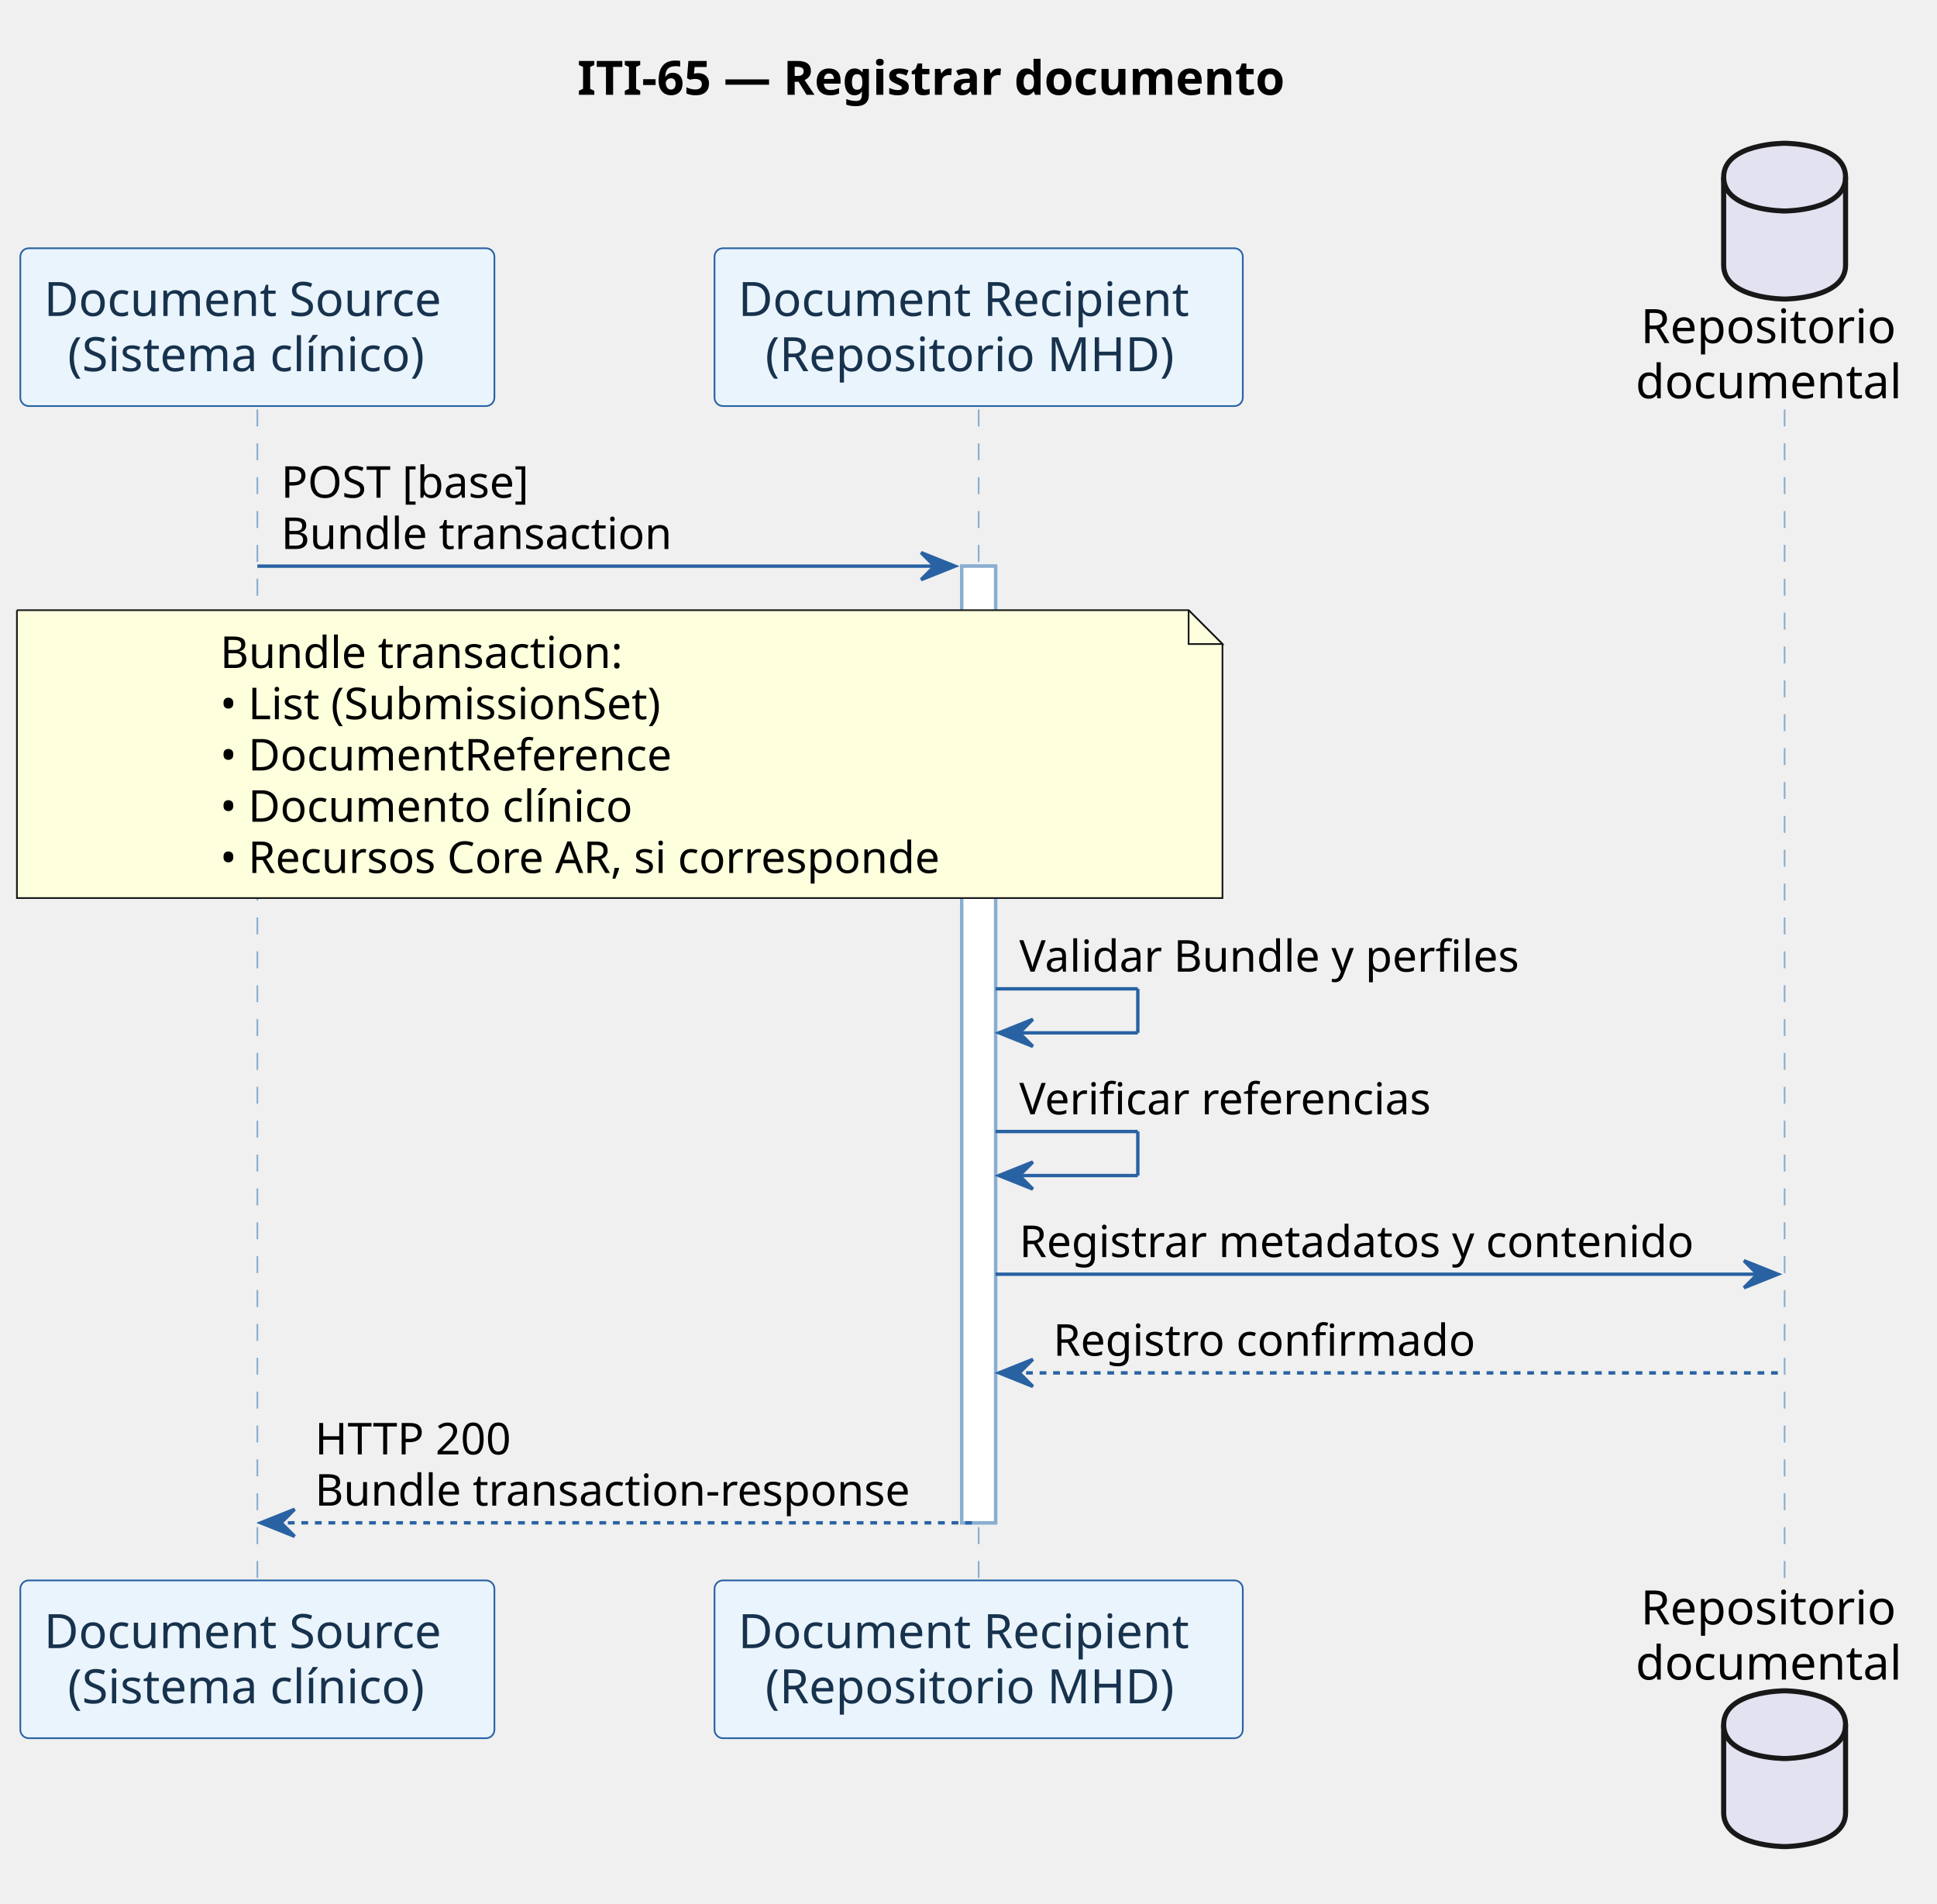
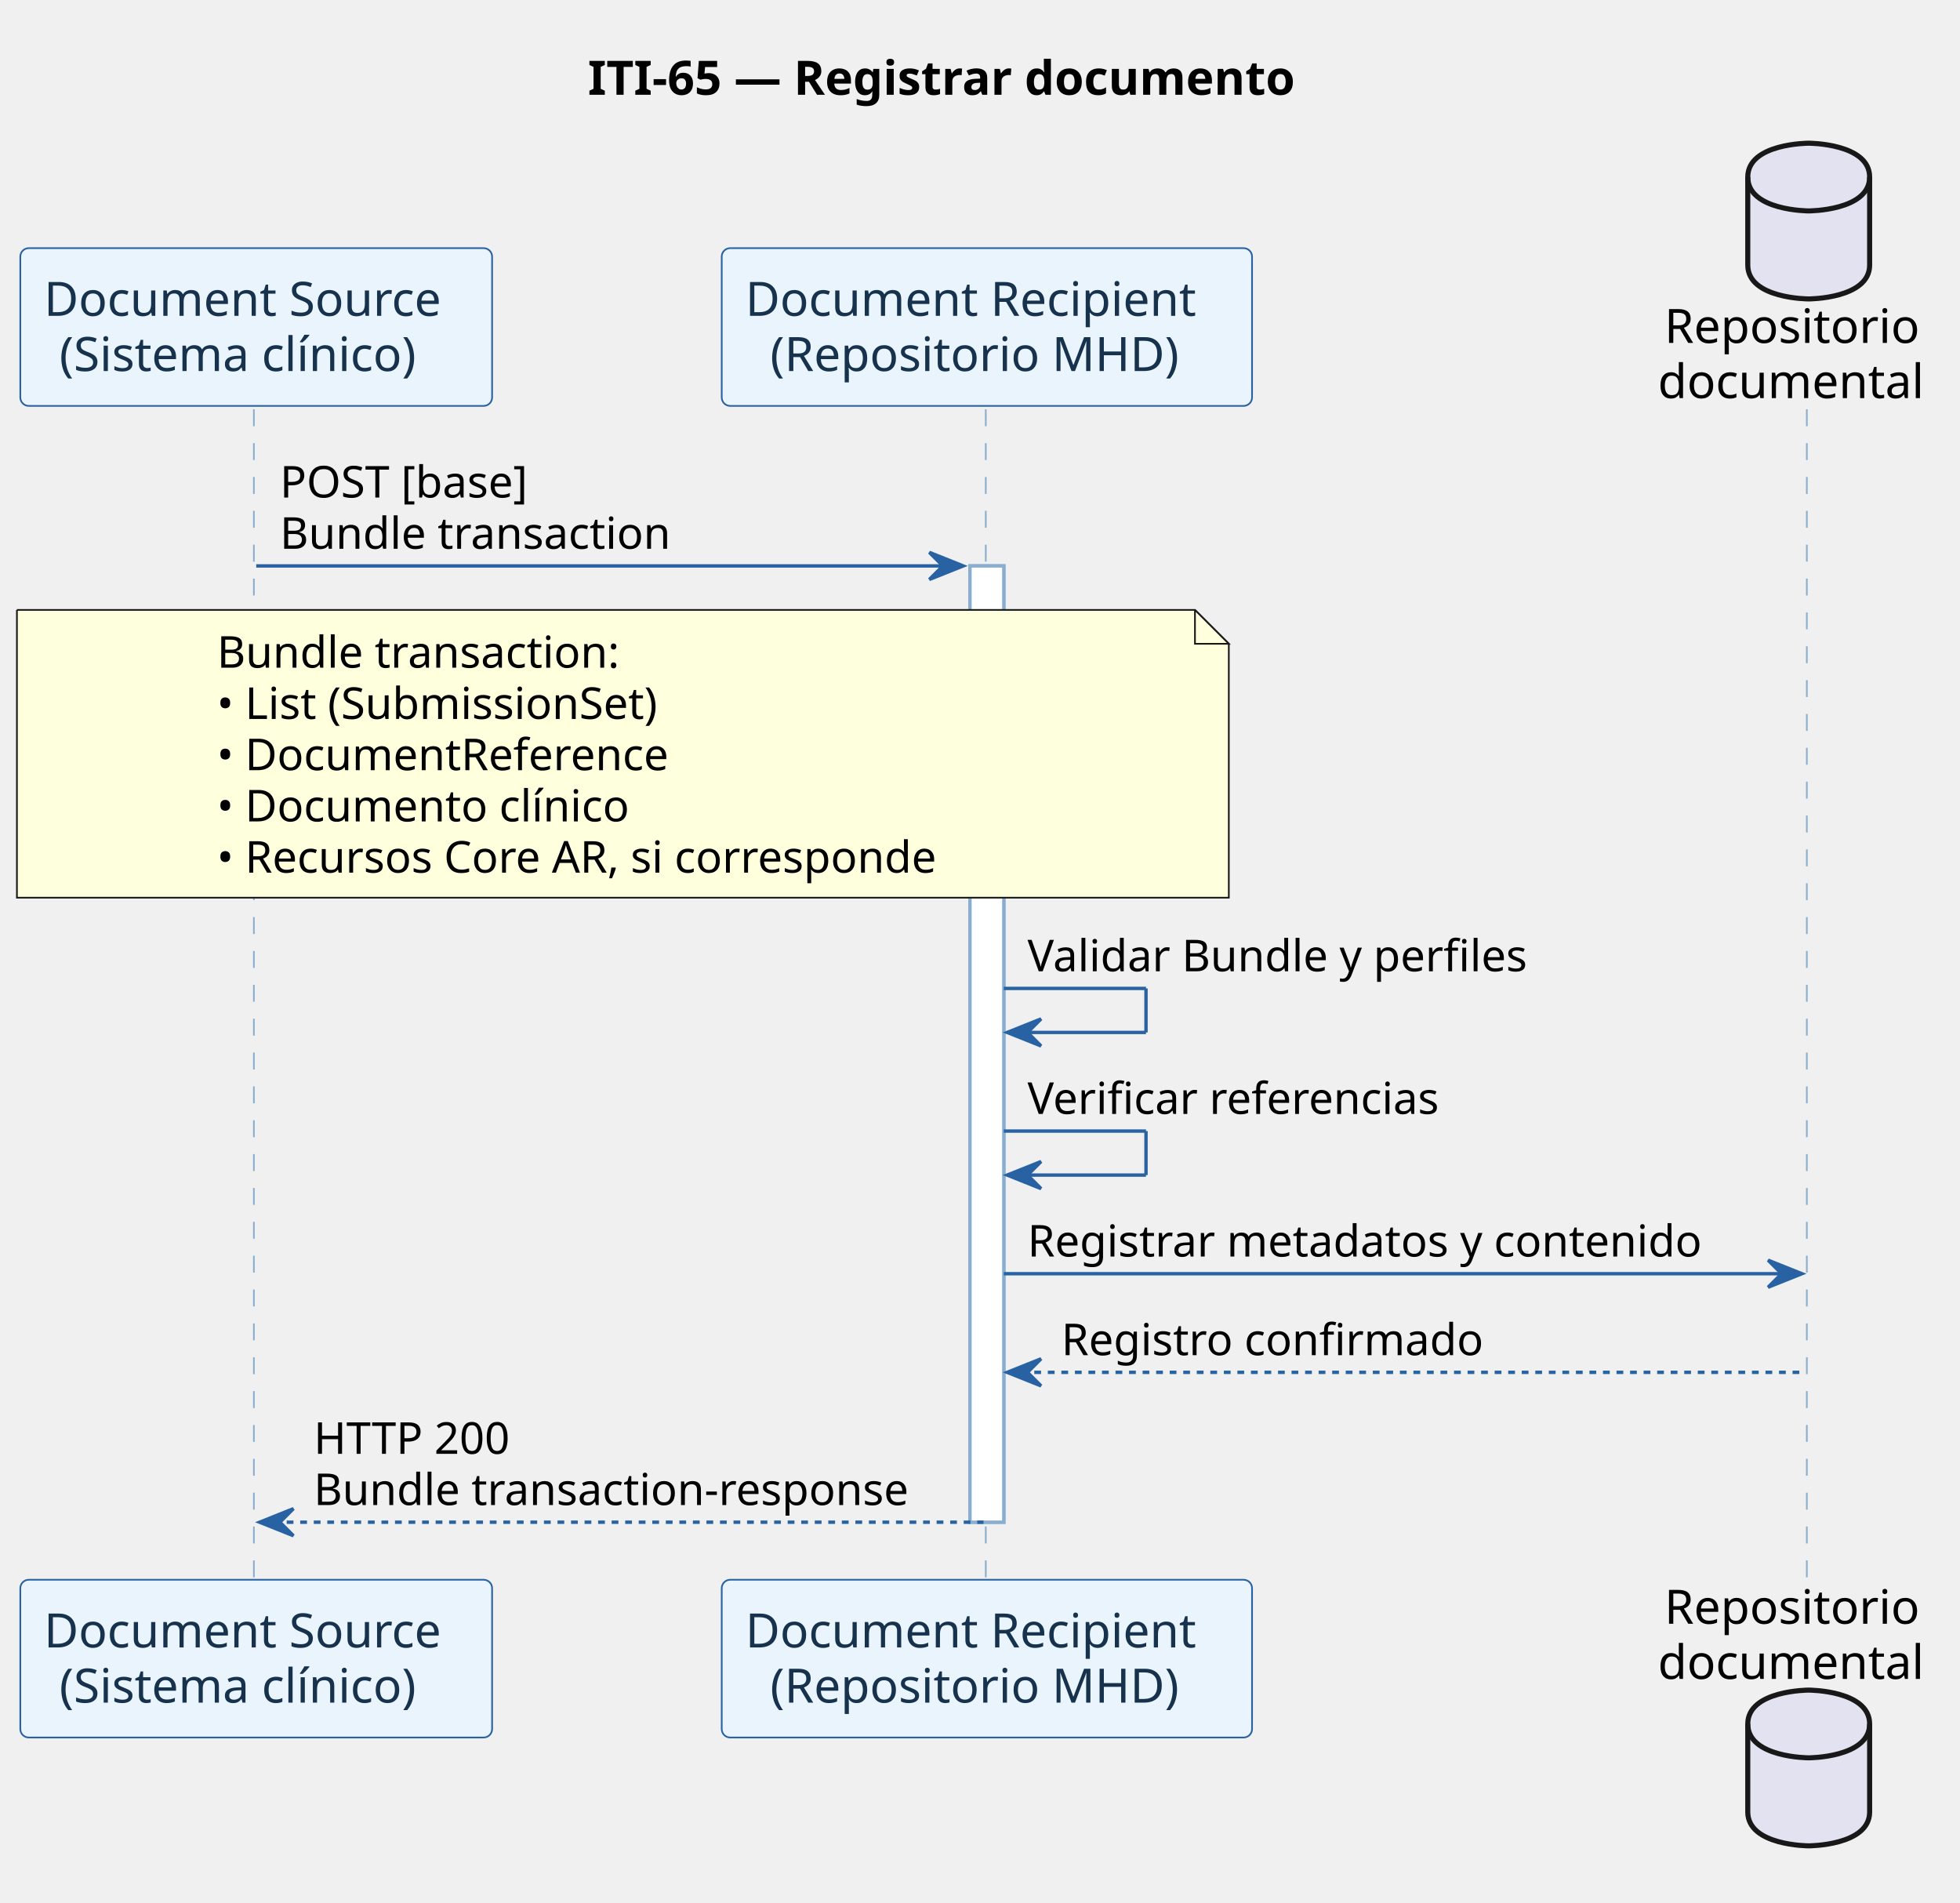
- <svg xmlns="http://www.w3.org/2000/svg" contentStyleType="text/css" height="562px" preserveAspectRatio="none" style="width:572px;height:562px;background:#FFFFFF;" version="1.1" viewBox="0 0 572 562" width="572px" zoomAndPan="magnify">
+ <svg xmlns="http://www.w3.org/2000/svg" contentStyleType="text/css" data-diagram-type="SEQUENCE" height="562px" preserveAspectRatio="none" style="width:579px;height:562px;background:#FFFFFF;" version="1.1" viewBox="0 0 579 562" width="579px" zoomAndPan="magnify">
  <defs />
  <g>
-     <text fill="#000000" font-family="sans-serif" font-size="14" font-weight="bold" lengthAdjust="spacing" textLength="234" x="170.5" y="27.995">ITI-65 — Registrar documento</text>
-     <rect fill="#FFFFFF" height="282.461" style="stroke:#8AAED0;stroke-width:1.0;" width="10" x="284" y="167.156" />
-     <line style="stroke:#8AAED0;stroke-width:0.5;stroke-dasharray:5.0,5.0;" x1="76" x2="76" y1="120.891" y2="467.617" />
-     <line style="stroke:#8AAED0;stroke-width:0.5;stroke-dasharray:5.0,5.0;" x1="289" x2="289" y1="120.891" y2="467.617" />
-     <line style="stroke:#8AAED0;stroke-width:0.5;stroke-dasharray:5.0,5.0;" x1="527" x2="527" y1="120.891" y2="467.617" />
-     <rect fill="#EAF4FC" height="46.594" rx="2.5" ry="2.5" style="stroke:#2962A3;stroke-width:0.5;" width="140" x="6" y="73.297" />
-     <text fill="#17324D" font-family="sans-serif" font-size="14" lengthAdjust="spacing" textLength="126" x="13" y="93.292">Document Source</text>
-     <text fill="#17324D" font-family="sans-serif" font-size="14" lengthAdjust="spacing" textLength="112" x="20" y="109.589">(Sistema clínico)</text>
-     <rect fill="#EAF4FC" height="46.594" rx="2.5" ry="2.5" style="stroke:#2962A3;stroke-width:0.5;" width="140" x="6" y="466.617" />
-     <text fill="#17324D" font-family="sans-serif" font-size="14" lengthAdjust="spacing" textLength="126" x="13" y="486.612">Document Source</text>
-     <text fill="#17324D" font-family="sans-serif" font-size="14" lengthAdjust="spacing" textLength="112" x="20" y="502.909">(Sistema clínico)</text>
-     <rect fill="#EAF4FC" height="46.594" rx="2.5" ry="2.5" style="stroke:#2962A3;stroke-width:0.5;" width="156" x="211" y="73.297" />
-     <text fill="#17324D" font-family="sans-serif" font-size="14" lengthAdjust="spacing" textLength="142" x="218" y="93.292">Document Recipient</text>
-     <text fill="#17324D" font-family="sans-serif" font-size="14" lengthAdjust="spacing" textLength="126" x="226" y="109.589">(Repositorio MHD)</text>
-     <rect fill="#EAF4FC" height="46.594" rx="2.5" ry="2.5" style="stroke:#2962A3;stroke-width:0.5;" width="156" x="211" y="466.617" />
-     <text fill="#17324D" font-family="sans-serif" font-size="14" lengthAdjust="spacing" textLength="142" x="218" y="486.612">Document Recipient</text>
-     <text fill="#17324D" font-family="sans-serif" font-size="14" lengthAdjust="spacing" textLength="126" x="226" y="502.909">(Repositorio MHD)</text>
-     <text fill="#000000" font-family="sans-serif" font-size="14" lengthAdjust="spacing" textLength="79" x="484.5" y="101.292">Repositorio</text>
-     <text fill="#000000" font-family="sans-serif" font-size="14" lengthAdjust="spacing" textLength="82" x="483" y="117.589">documental</text>
-     <path d="M509,52.297 C509,42.297 527,42.297 527,42.297 C527,42.297 545,42.297 545,52.297 L545,78.297 C545,88.297 527,88.297 527,88.297 C527,88.297 509,88.297 509,78.297 L509,52.297 " fill="#E2E2F0" style="stroke:#181818;stroke-width:1.5;" />
-     <path d="M509,52.297 C509,62.297 527,62.297 527,62.297 C527,62.297 545,62.297 545,52.297 " fill="none" style="stroke:#181818;stroke-width:1.5;" />
-     <text fill="#000000" font-family="sans-serif" font-size="14" lengthAdjust="spacing" textLength="79" x="484.5" y="479.612">Repositorio</text>
-     <text fill="#000000" font-family="sans-serif" font-size="14" lengthAdjust="spacing" textLength="82" x="483" y="495.909">documental</text>
-     <path d="M509,509.211 C509,499.211 527,499.211 527,499.211 C527,499.211 545,499.211 545,509.211 L545,535.211 C545,545.211 527,545.211 527,545.211 C527,545.211 509,545.211 509,535.211 L509,509.211 " fill="#E2E2F0" style="stroke:#181818;stroke-width:1.5;" />
-     <path d="M509,509.211 C509,519.211 527,519.211 527,519.211 C527,519.211 545,519.211 545,509.211 " fill="none" style="stroke:#181818;stroke-width:1.5;" />
-     <rect fill="#FFFFFF" height="282.461" style="stroke:#8AAED0;stroke-width:1.0;" width="10" x="284" y="167.156" />
-     <polygon fill="#2962A3" points="272,163.156,282,167.156,272,171.156,276,167.156" style="stroke:#2962A3;stroke-width:1.0;" />
-     <line style="stroke:#2962A3;stroke-width:1.0;" x1="76" x2="278" y1="167.156" y2="167.156" />
-     <text fill="#000000" font-family="sans-serif" font-size="13" lengthAdjust="spacing" textLength="79" x="83" y="146.958">POST [base]</text>
-     <text fill="#000000" font-family="sans-serif" font-size="13" lengthAdjust="spacing" textLength="120" x="83" y="162.09">Bundle transaction</text>
-     <path d="M5,180.156 L5,265.156 L361,265.156 L361,190.156 L351,180.156 L5,180.156 " fill="#FEFFDD" style="stroke:#181818;stroke-width:0.5;" />
-     <path d="M351,180.156 L351,190.156 L361,190.156 L351,180.156 " fill="#FEFFDD" style="stroke:#181818;stroke-width:0.5;" />
-     <text fill="#000000" font-family="sans-serif" font-size="13" lengthAdjust="spacing" textLength="124" x="65" y="197.223">Bundle transaction:</text>
-     <text fill="#000000" font-family="sans-serif" font-size="13" lengthAdjust="spacing" textLength="144" x="65" y="212.356">• List (SubmissionSet)</text>
-     <text fill="#000000" font-family="sans-serif" font-size="13" lengthAdjust="spacing" textLength="143" x="65" y="227.489">• DocumentReference</text>
-     <text fill="#000000" font-family="sans-serif" font-size="13" lengthAdjust="spacing" textLength="130" x="65" y="242.622">• Documento clínico</text>
-     <text fill="#000000" font-family="sans-serif" font-size="13" lengthAdjust="spacing" textLength="227" x="65" y="257.754">• Recursos Core AR, si corresponde</text>
-     <line style="stroke:#2962A3;stroke-width:1.0;" x1="294" x2="336" y1="291.953" y2="291.953" />
-     <line style="stroke:#2962A3;stroke-width:1.0;" x1="336" x2="336" y1="291.953" y2="304.953" />
-     <line style="stroke:#2962A3;stroke-width:1.0;" x1="295" x2="336" y1="304.953" y2="304.953" />
-     <polygon fill="#2962A3" points="305,300.953,295,304.953,305,308.953,301,304.953" style="stroke:#2962A3;stroke-width:1.0;" />
-     <text fill="#000000" font-family="sans-serif" font-size="13" lengthAdjust="spacing" textLength="153" x="301" y="286.887">Validar Bundle y perfiles</text>
-     <line style="stroke:#2962A3;stroke-width:1.0;" x1="294" x2="336" y1="334.086" y2="334.086" />
-     <line style="stroke:#2962A3;stroke-width:1.0;" x1="336" x2="336" y1="334.086" y2="347.086" />
-     <line style="stroke:#2962A3;stroke-width:1.0;" x1="295" x2="336" y1="347.086" y2="347.086" />
-     <polygon fill="#2962A3" points="305,343.086,295,347.086,305,351.086,301,347.086" style="stroke:#2962A3;stroke-width:1.0;" />
-     <text fill="#000000" font-family="sans-serif" font-size="13" lengthAdjust="spacing" textLength="127" x="301" y="329.02">Verificar referencias</text>
-     <polygon fill="#2962A3" points="515,372.219,525,376.219,515,380.219,519,376.219" style="stroke:#2962A3;stroke-width:1.0;" />
-     <line style="stroke:#2962A3;stroke-width:1.0;" x1="294" x2="521" y1="376.219" y2="376.219" />
-     <text fill="#000000" font-family="sans-serif" font-size="13" lengthAdjust="spacing" textLength="209" x="301" y="371.153">Registrar metadatos y contenido</text>
-     <polygon fill="#2962A3" points="305,401.352,295,405.352,305,409.352,301,405.352" style="stroke:#2962A3;stroke-width:1.0;" />
-     <line style="stroke:#2962A3;stroke-width:1.0;stroke-dasharray:2.0,2.0;" x1="299" x2="526" y1="405.352" y2="405.352" />
-     <text fill="#000000" font-family="sans-serif" font-size="13" lengthAdjust="spacing" textLength="128" x="311" y="400.286">Registro confirmado</text>
-     <polygon fill="#2962A3" points="87,445.617,77,449.617,87,453.617,83,449.617" style="stroke:#2962A3;stroke-width:1.0;" />
-     <line style="stroke:#2962A3;stroke-width:1.0;stroke-dasharray:2.0,2.0;" x1="81" x2="288" y1="449.617" y2="449.617" />
-     <text fill="#000000" font-family="sans-serif" font-size="13" lengthAdjust="spacing" textLength="60" x="93" y="429.418">HTTP 200</text>
-     <text fill="#000000" font-family="sans-serif" font-size="13" lengthAdjust="spacing" textLength="184" x="93" y="444.551">Bundle transaction-response</text>
+     <text fill="#000000" font-family="sans-serif" font-size="14" font-weight="bold" lengthAdjust="spacing" textLength="235.525" x="173.666" y="27.995">ITI-65 — Registrar documento</text>
+     <g>
+       <rect fill="#FFFFFF" height="282.461" style="stroke:#8AAED0;stroke-width:1;" width="10" x="286.535" y="167.156" />
+     </g>
+     <g>
+       <rect fill="#000000" fill-opacity="0" height="346.727" width="8" x="71.686" y="120.891" />
+       <line style="stroke:#8AAED0;stroke-width:0.5;stroke-dasharray:5.0,5.0;" x1="75" x2="75" y1="120.891" y2="467.617" />
+     </g>
+     <g>
+       <rect fill="#000000" fill-opacity="0" height="346.727" width="8" x="287.535" y="120.891" />
+       <line style="stroke:#8AAED0;stroke-width:0.5;stroke-dasharray:5.0,5.0;" x1="291.206" x2="291.206" y1="120.891" y2="467.617" />
+     </g>
+     <g>
+       <rect fill="#000000" fill-opacity="0" height="346.727" width="8" x="530.305" y="120.891" />
+       <line style="stroke:#8AAED0;stroke-width:0.5;stroke-dasharray:5.0,5.0;" x1="533.753" x2="533.753" y1="120.891" y2="467.617" />
+     </g>
+     <g class="participant participant-head" data-participant="Source">
+       <rect fill="#EAF4FC" height="46.594" rx="2.5" ry="2.5" style="stroke:#2962A3;stroke-width:0.5;" width="139.371" x="6" y="73.297" />
+       <text fill="#17324D" font-family="sans-serif" font-size="14" lengthAdjust="spacing" textLength="125.371" x="13" y="93.292">Document Source</text>
+       <text fill="#17324D" font-family="sans-serif" font-size="14" lengthAdjust="spacing" textLength="116.266" x="17.553" y="109.589">(Sistema clínico)</text>
+     </g>
+     <g class="participant participant-tail" data-participant="Source">
+       <rect fill="#EAF4FC" height="46.594" rx="2.5" ry="2.5" style="stroke:#2962A3;stroke-width:0.5;" width="139.371" x="6" y="466.617" />
+       <text fill="#17324D" font-family="sans-serif" font-size="14" lengthAdjust="spacing" textLength="125.371" x="13" y="486.612">Document Source</text>
+       <text fill="#17324D" font-family="sans-serif" font-size="14" lengthAdjust="spacing" textLength="116.266" x="17.553" y="502.909">(Sistema clínico)</text>
+     </g>
+     <g class="participant participant-head" data-participant="Recipient">
+       <rect fill="#EAF4FC" height="46.594" rx="2.5" ry="2.5" style="stroke:#2962A3;stroke-width:0.5;" width="156.659" x="213.206" y="73.297" />
+       <text fill="#17324D" font-family="sans-serif" font-size="14" lengthAdjust="spacing" textLength="142.659" x="220.206" y="93.292">Document Recipient</text>
+       <text fill="#17324D" font-family="sans-serif" font-size="14" lengthAdjust="spacing" textLength="128.003" x="227.534" y="109.589">(Repositorio MHD)</text>
+     </g>
+     <g class="participant participant-tail" data-participant="Recipient">
+       <rect fill="#EAF4FC" height="46.594" rx="2.5" ry="2.5" style="stroke:#2962A3;stroke-width:0.5;" width="156.659" x="213.206" y="466.617" />
+       <text fill="#17324D" font-family="sans-serif" font-size="14" lengthAdjust="spacing" textLength="142.659" x="220.206" y="486.612">Document Recipient</text>
+       <text fill="#17324D" font-family="sans-serif" font-size="14" lengthAdjust="spacing" textLength="128.003" x="227.534" y="502.909">(Repositorio MHD)</text>
+     </g>
+     <g class="participant participant-head" data-participant="Repository">
+       <text fill="#000000" font-family="sans-serif" font-size="14" lengthAdjust="spacing" textLength="79.242" x="491.684" y="101.292">Repositorio</text>
+       <text fill="#000000" font-family="sans-serif" font-size="14" lengthAdjust="spacing" textLength="83.105" x="489.753" y="117.589">documental</text>
+       <path d="M516.305,52.297 C516.305,42.297 534.305,42.297 534.305,42.297 C534.305,42.297 552.305,42.297 552.305,52.297 L552.305,78.297 C552.305,88.297 534.305,88.297 534.305,88.297 C534.305,88.297 516.305,88.297 516.305,78.297 L516.305,52.297" fill="#E2E2F0" style="stroke:#181818;stroke-width:1.5;" />
+       <path d="M516.305,52.297 C516.305,62.297 534.305,62.297 534.305,62.297 C534.305,62.297 552.305,62.297 552.305,52.297" fill="none" style="stroke:#181818;stroke-width:1.5;" />
+     </g>
+     <g class="participant participant-tail" data-participant="Repository">
+       <text fill="#000000" font-family="sans-serif" font-size="14" lengthAdjust="spacing" textLength="79.242" x="491.684" y="479.612">Repositorio</text>
+       <text fill="#000000" font-family="sans-serif" font-size="14" lengthAdjust="spacing" textLength="83.105" x="489.753" y="495.909">documental</text>
+       <path d="M516.305,509.211 C516.305,499.211 534.305,499.211 534.305,499.211 C534.305,499.211 552.305,499.211 552.305,509.211 L552.305,535.211 C552.305,545.211 534.305,545.211 534.305,545.211 C534.305,545.211 516.305,545.211 516.305,535.211 L516.305,509.211" fill="#E2E2F0" style="stroke:#181818;stroke-width:1.5;" />
+       <path d="M516.305,509.211 C516.305,519.211 534.305,519.211 534.305,519.211 C534.305,519.211 552.305,519.211 552.305,509.211" fill="none" style="stroke:#181818;stroke-width:1.5;" />
+     </g>
+     <g>
+       <rect fill="#FFFFFF" height="282.461" style="stroke:#8AAED0;stroke-width:1;" width="10" x="286.535" y="167.156" />
+     </g>
+     <g class="message" data-participant-1="Source" data-participant-2="Recipient">
+       <polygon fill="#2962A3" points="274.535,163.156,284.535,167.156,274.535,171.156,278.535,167.156" style="stroke:#2962A3;stroke-width:1;" />
+       <line style="stroke:#2962A3;stroke-width:1;" x1="75.686" x2="280.535" y1="167.156" y2="167.156" />
+       <text fill="#000000" font-family="sans-serif" font-size="13" lengthAdjust="spacing" textLength="79.53" x="82.686" y="146.958">POST [base]</text>
+       <text fill="#000000" font-family="sans-serif" font-size="13" lengthAdjust="spacing" textLength="122.827" x="82.686" y="162.09">Bundle transaction</text>
+     </g>
+     <path d="M5,180.156 L5,265.156 L363,265.156 L363,190.156 L353,180.156 L5,180.156" fill="#FEFFDD" style="stroke:#181818;stroke-width:0.5;" />
+     <path d="M353,180.156 L353,190.156 L363,190.156 L353,180.156" fill="#FEFFDD" style="stroke:#181818;stroke-width:0.5;" />
+     <text fill="#000000" font-family="sans-serif" font-size="13" lengthAdjust="spacing" textLength="127.207" x="64.1" y="197.223">Bundle transaction:</text>
+     <text fill="#000000" font-family="sans-serif" font-size="13" lengthAdjust="spacing" textLength="144.517" x="64.1" y="212.356">• List (SubmissionSet)</text>
+     <text fill="#000000" font-family="sans-serif" font-size="13" lengthAdjust="spacing" textLength="145.482" x="64.1" y="227.489">• DocumentReference</text>
+     <text fill="#000000" font-family="sans-serif" font-size="13" lengthAdjust="spacing" textLength="132.558" x="64.1" y="242.622">• Documento clínico</text>
+     <text fill="#000000" font-family="sans-serif" font-size="13" lengthAdjust="spacing" textLength="231.664" x="64.1" y="257.754">• Recursos Core AR, si corresponde</text>
+     <g class="message" data-participant-1="Recipient" data-participant-2="Recipient">
+       <line style="stroke:#2962A3;stroke-width:1;" x1="296.535" x2="338.535" y1="291.953" y2="291.953" />
+       <line style="stroke:#2962A3;stroke-width:1;" x1="338.535" x2="338.535" y1="291.953" y2="304.953" />
+       <line style="stroke:#2962A3;stroke-width:1;" x1="297.535" x2="338.535" y1="304.953" y2="304.953" />
+       <polygon fill="#2962A3" points="307.535,300.953,297.535,304.953,307.535,308.953,303.535,304.953" style="stroke:#2962A3;stroke-width:1;" />
+       <text fill="#000000" font-family="sans-serif" font-size="13" lengthAdjust="spacing" textLength="159.161" x="303.535" y="286.887">Validar Bundle y perfiles</text>
+     </g>
+     <g class="message" data-participant-1="Recipient" data-participant-2="Recipient">
+       <line style="stroke:#2962A3;stroke-width:1;" x1="296.535" x2="338.535" y1="334.086" y2="334.086" />
+       <line style="stroke:#2962A3;stroke-width:1;" x1="338.535" x2="338.535" y1="334.086" y2="347.086" />
+       <line style="stroke:#2962A3;stroke-width:1;" x1="297.535" x2="338.535" y1="347.086" y2="347.086" />
+       <polygon fill="#2962A3" points="307.535,343.086,297.535,347.086,307.535,351.086,303.535,347.086" style="stroke:#2962A3;stroke-width:1;" />
+       <text fill="#000000" font-family="sans-serif" font-size="13" lengthAdjust="spacing" textLength="131.625" x="303.535" y="329.02">Verificar referencias</text>
+     </g>
+     <g class="message" data-participant-1="Recipient" data-participant-2="Repository">
+       <polygon fill="#2962A3" points="522.305,372.219,532.305,376.219,522.305,380.219,526.305,376.219" style="stroke:#2962A3;stroke-width:1;" />
+       <line style="stroke:#2962A3;stroke-width:1;" x1="296.535" x2="528.305" y1="376.219" y2="376.219" />
+       <text fill="#000000" font-family="sans-serif" font-size="13" lengthAdjust="spacing" textLength="213.77" x="303.535" y="371.153">Registrar metadatos y contenido</text>
+     </g>
+     <g class="message" data-participant-1="Repository" data-participant-2="Recipient">
+       <polygon fill="#2962A3" points="307.535,401.352,297.535,405.352,307.535,409.352,303.535,405.352" style="stroke:#2962A3;stroke-width:1;" />
+       <line style="stroke:#2962A3;stroke-width:1;stroke-dasharray:2.0,2.0;" x1="301.535" x2="533.305" y1="405.352" y2="405.352" />
+       <text fill="#000000" font-family="sans-serif" font-size="13" lengthAdjust="spacing" textLength="131.904" x="313.535" y="400.286">Registro confirmado</text>
+     </g>
+     <g class="message" data-participant-1="Recipient" data-participant-2="Source">
+       <polygon fill="#2962A3" points="86.686,445.617,76.686,449.617,86.686,453.617,82.686,449.617" style="stroke:#2962A3;stroke-width:1;" />
+       <line style="stroke:#2962A3;stroke-width:1;stroke-dasharray:2.0,2.0;" x1="80.686" x2="290.535" y1="449.617" y2="449.617" />
+       <text fill="#000000" font-family="sans-serif" font-size="13" lengthAdjust="spacing" textLength="62.442" x="92.686" y="429.418">HTTP 200</text>
+       <text fill="#000000" font-family="sans-serif" font-size="13" lengthAdjust="spacing" textLength="186.85" x="92.686" y="444.551">Bundle transaction-response</text>
+     </g>
  </g>
</svg>
